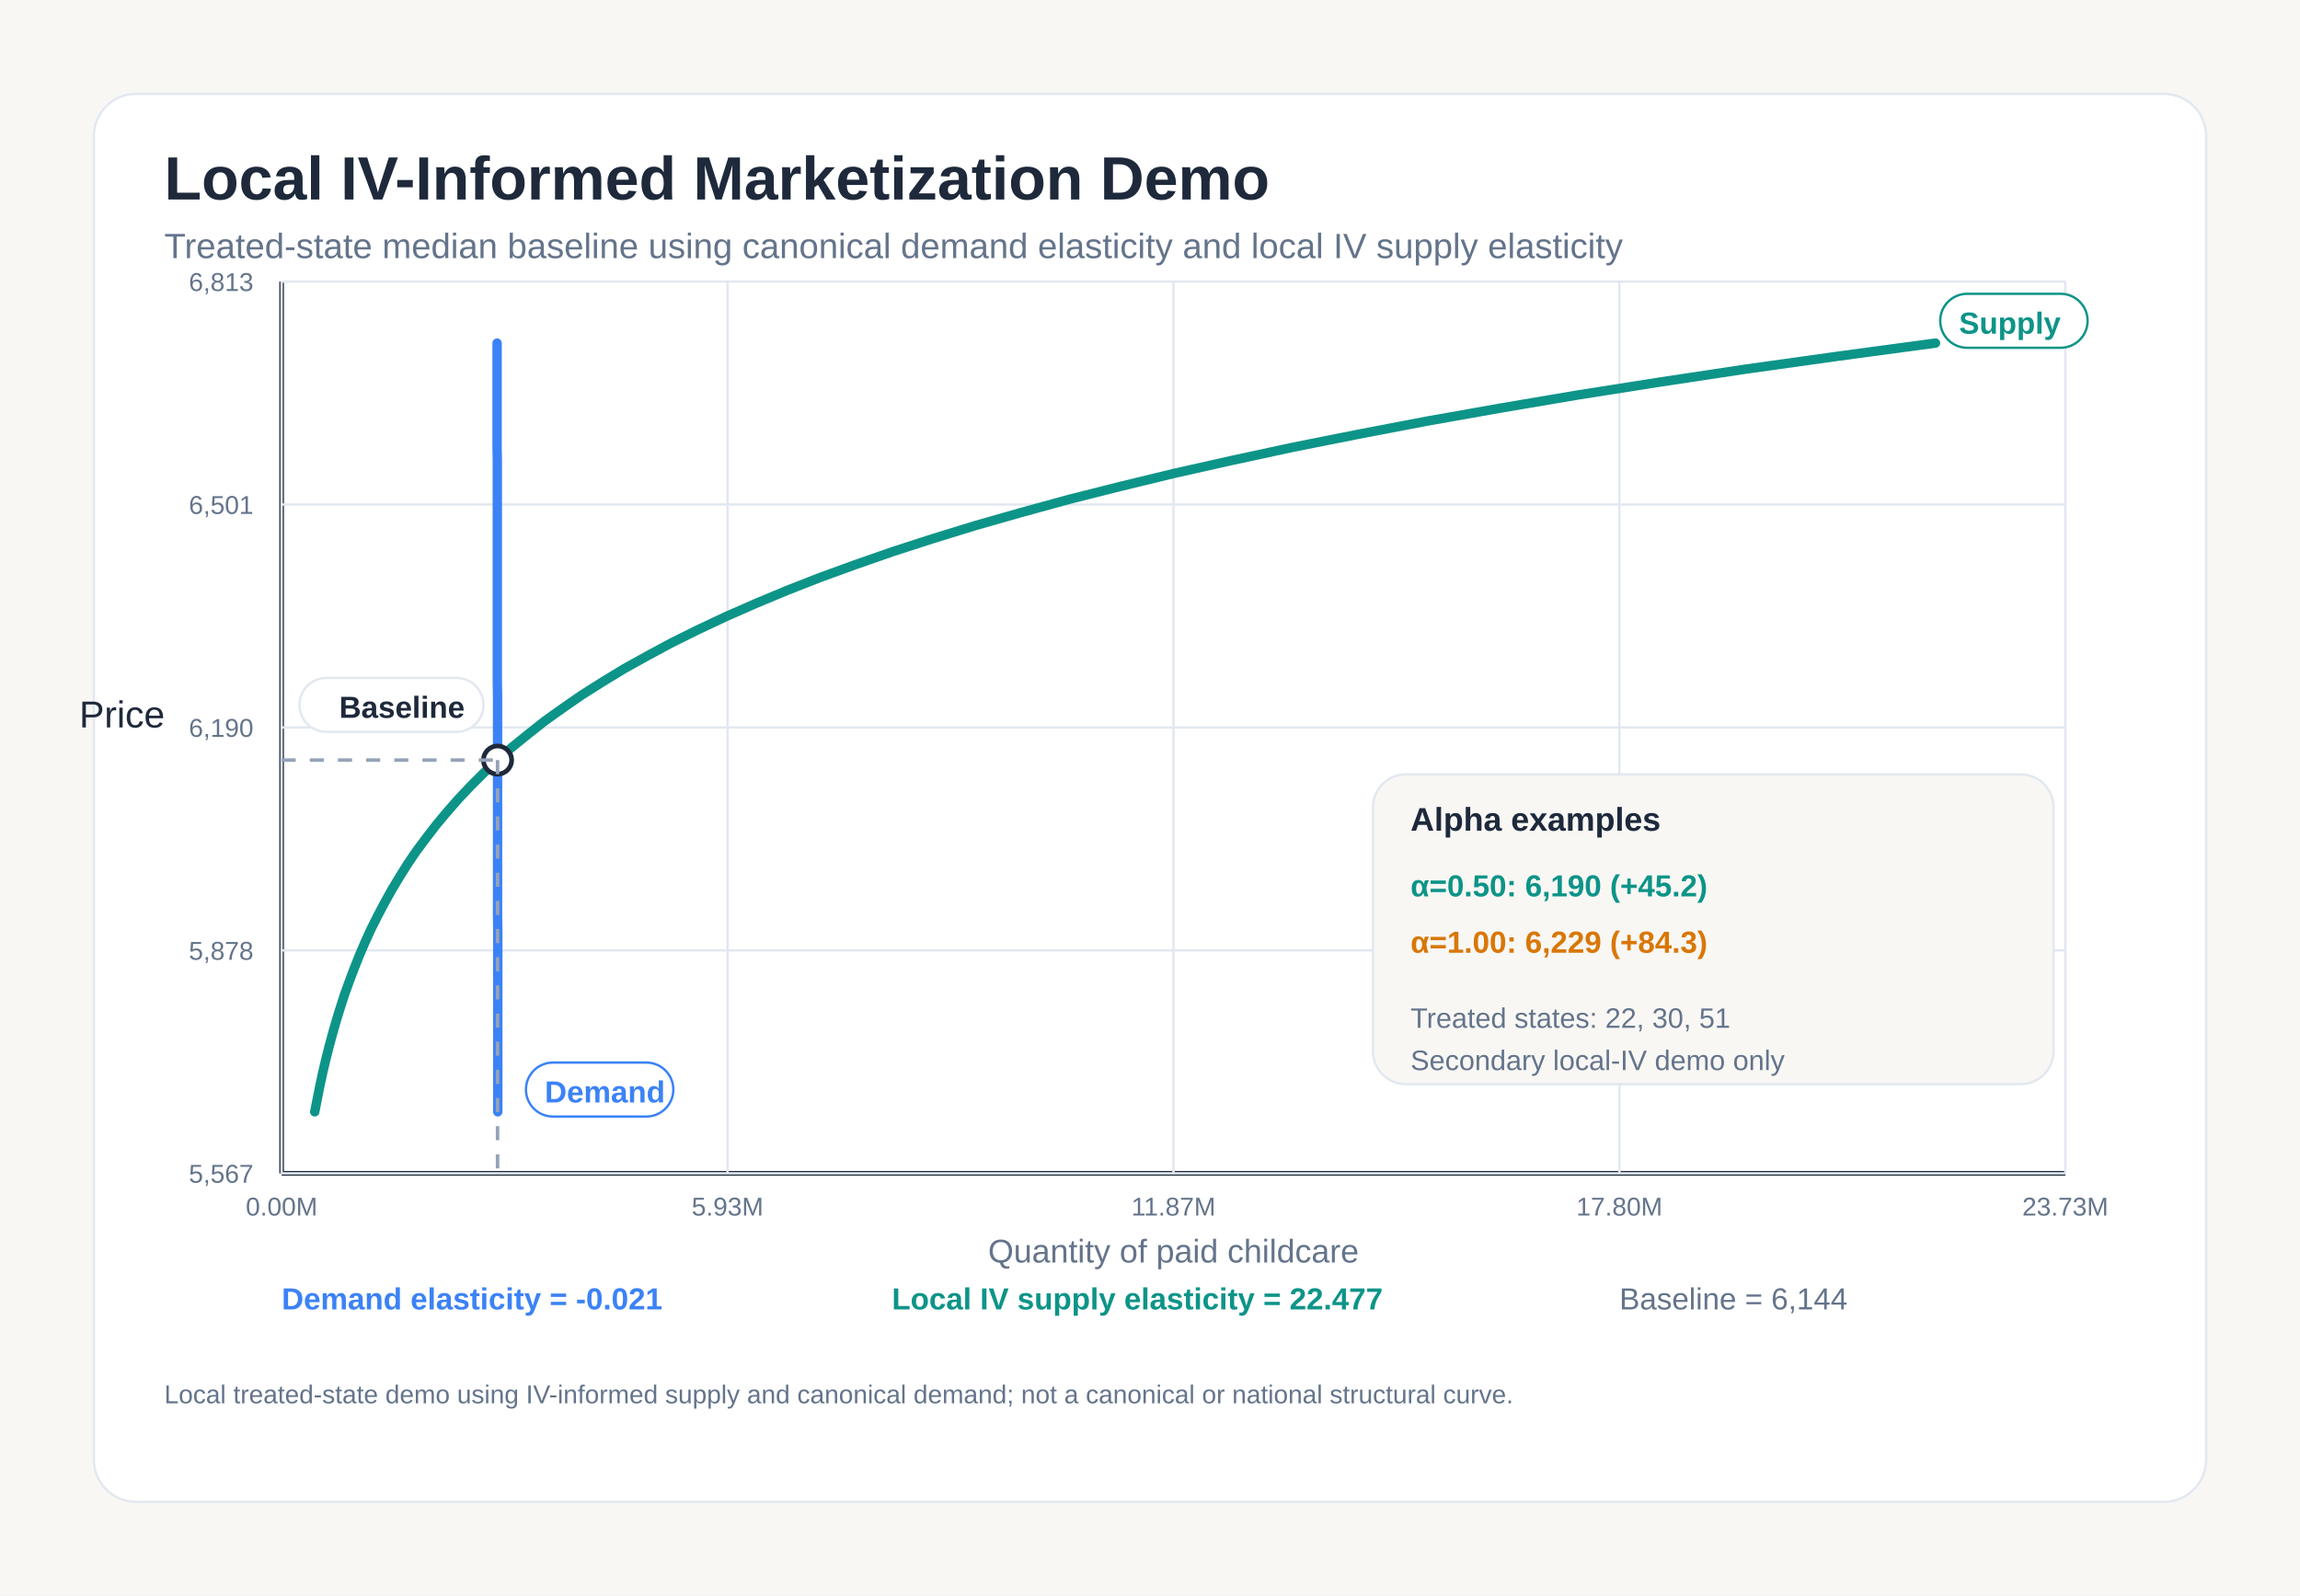
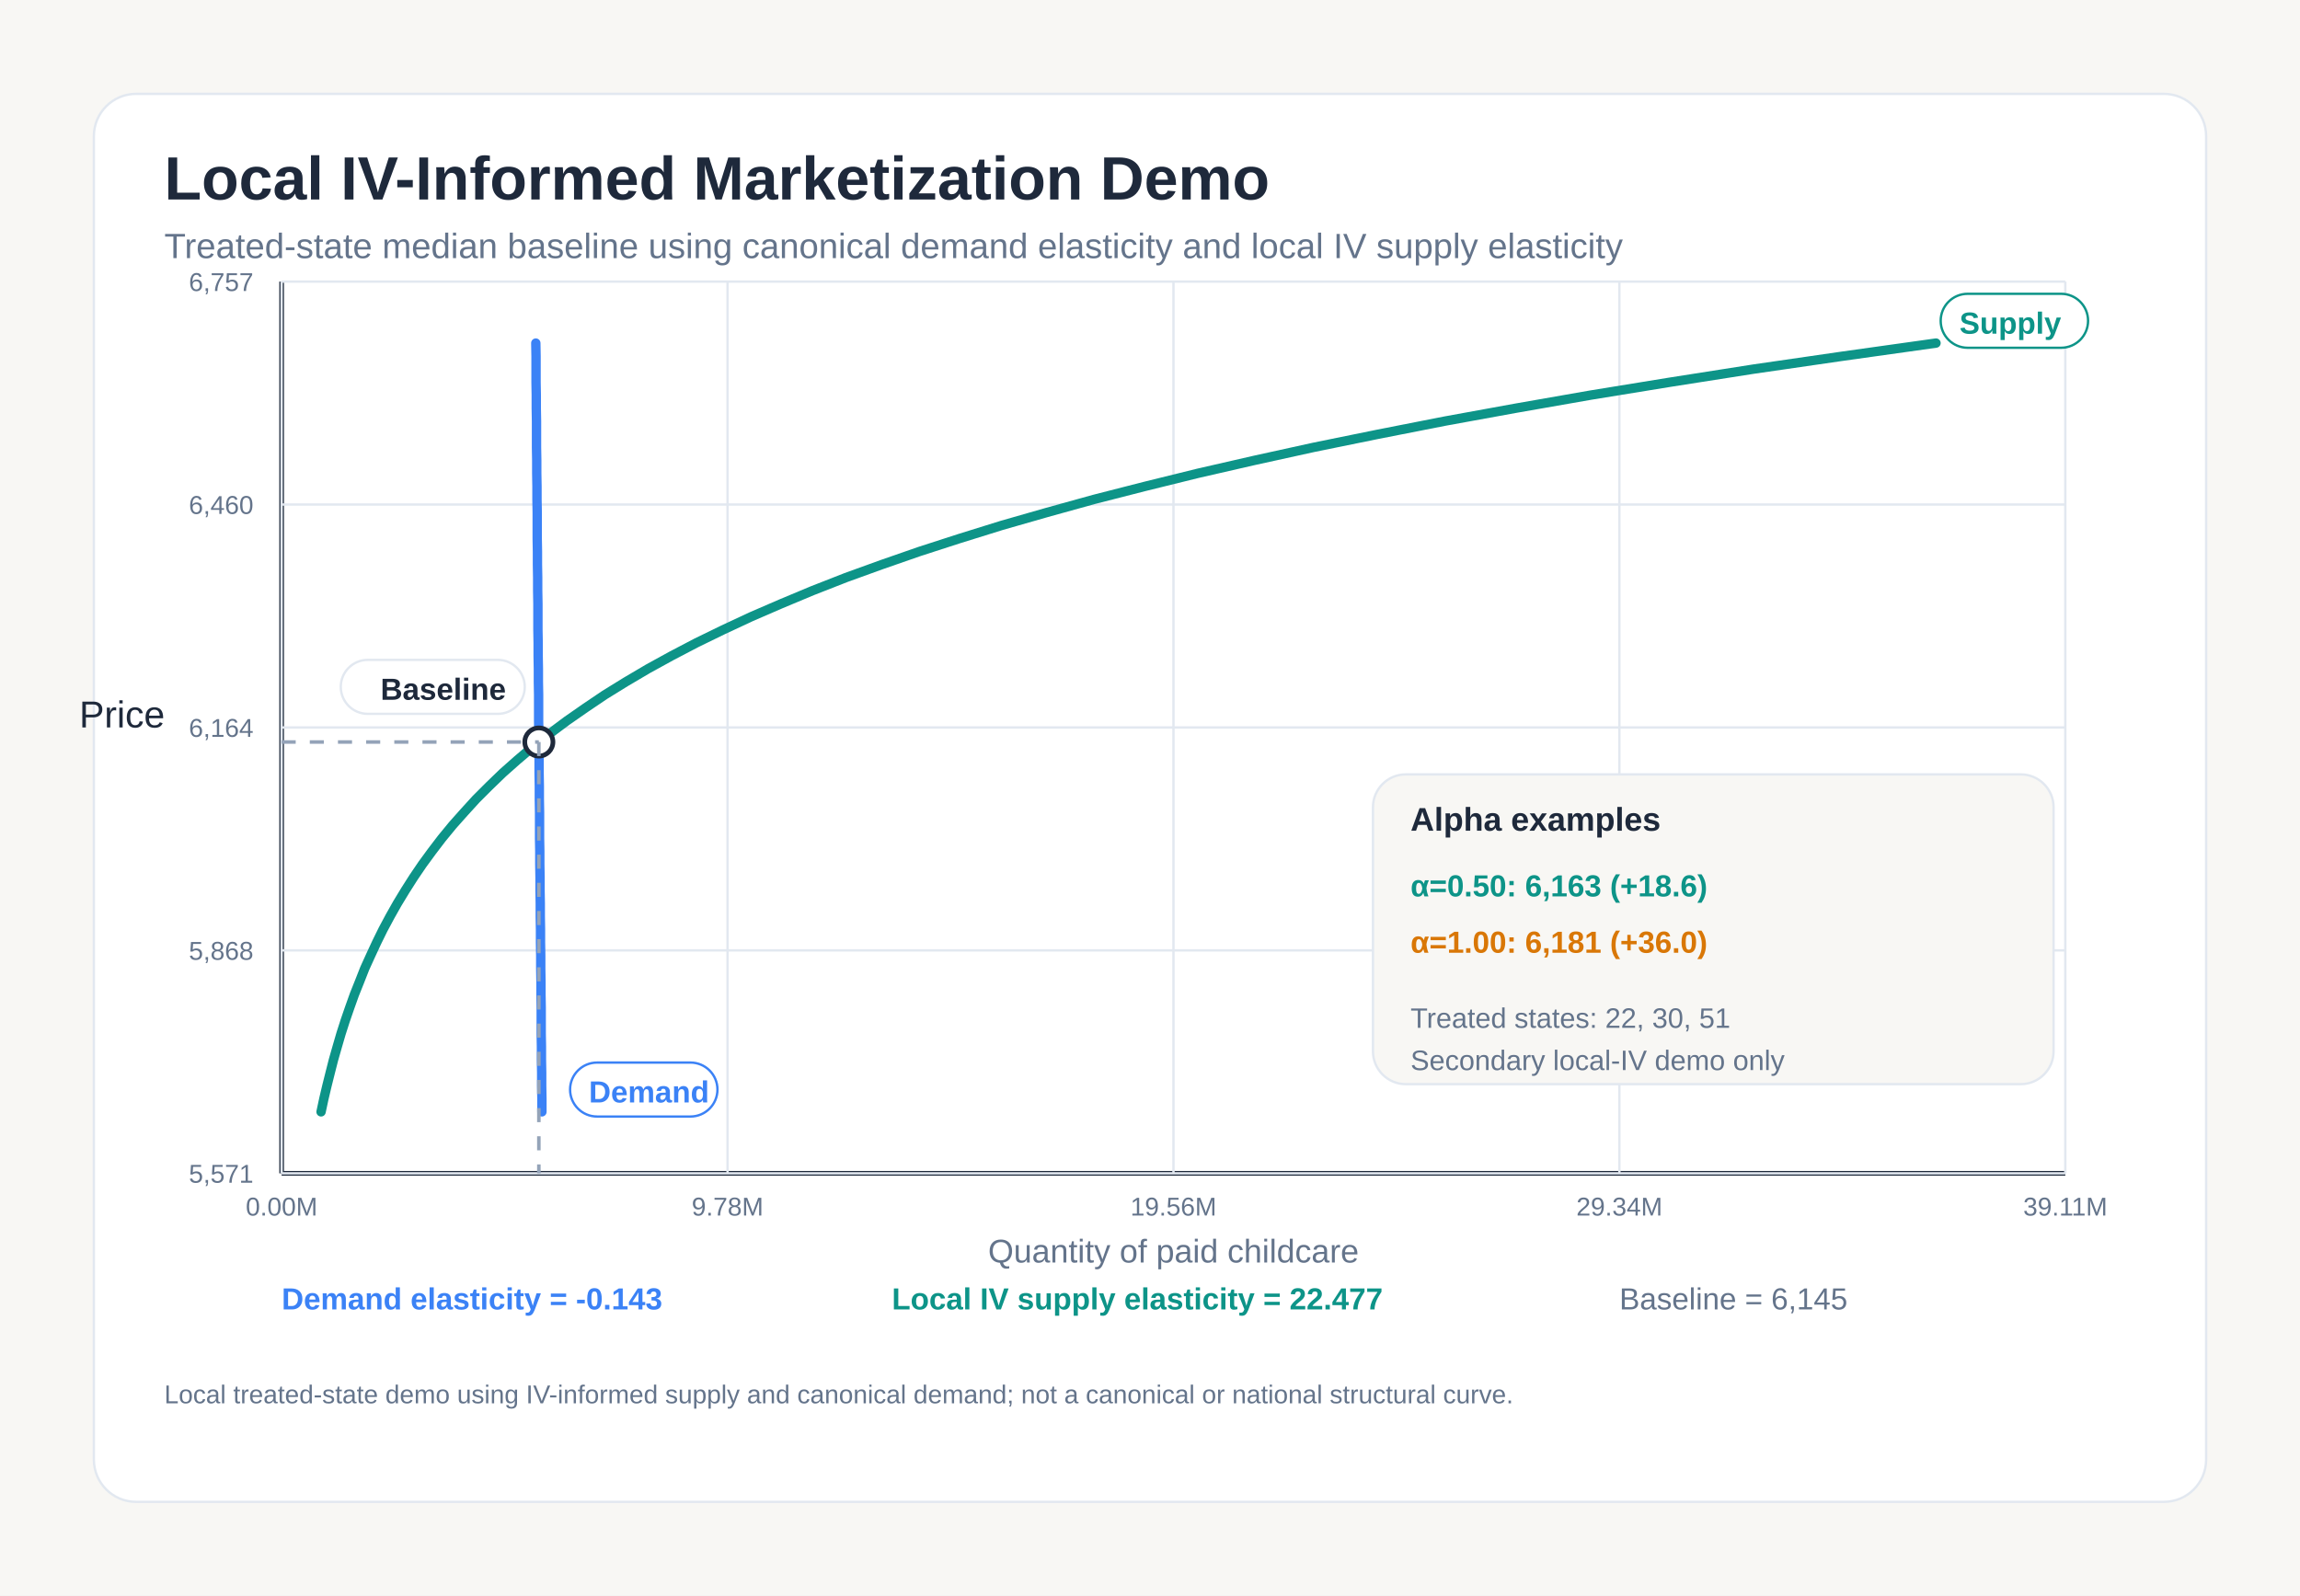
<svg xmlns="http://www.w3.org/2000/svg" width="980" height="680" viewBox="0 0 980 680" role="img">
  <rect x="0.0" y="0.0" width="980.0" height="680.0" fill="#f8f7f4" />
  <rect x="40.0" y="40.0" width="900.0" height="600.0" fill="#ffffff" stroke="#e2e8f0" stroke-width="1" rx="18" ry="18" />
  <text x="70.0" y="85.0" font-family="Arial, sans-serif" font-size="26" font-weight="700" fill="#1e293b" text-anchor="start">Local IV-Informed Marketization Demo</text>
  <text x="70.0" y="110.0" font-family="Arial, sans-serif" font-size="15" font-weight="400" fill="#64748b" text-anchor="start">Treated-state median baseline using canonical demand elasticity and local IV supply elasticity</text>
  <line x1="120.0" y1="500.0" x2="880.0" y2="500.0" stroke="#1e293b" stroke-width="2" />
  <line x1="120.0" y1="120.0" x2="120.0" y2="500.0" stroke="#1e293b" stroke-width="2" />
  <text x="52.0" y="310.0" font-family="Arial, sans-serif" font-size="16" font-weight="400" fill="#1e293b" text-anchor="middle">Price</text>
  <line x1="120.0" y1="120.0" x2="120.0" y2="500.0" stroke="#e2e8f0" stroke-width="1" />
  <text x="120.0" y="518.0" font-family="Arial, sans-serif" font-size="11" font-weight="400" fill="#64748b" text-anchor="middle">0.00M</text>
  <line x1="310.0" y1="120.0" x2="310.0" y2="500.0" stroke="#e2e8f0" stroke-width="1" />
-   <text x="310.0" y="518.0" font-family="Arial, sans-serif" font-size="11" font-weight="400" fill="#64748b" text-anchor="middle">5.93M</text>
+   <text x="310.0" y="518.0" font-family="Arial, sans-serif" font-size="11" font-weight="400" fill="#64748b" text-anchor="middle">9.78M</text>
  <line x1="500.0" y1="120.0" x2="500.0" y2="500.0" stroke="#e2e8f0" stroke-width="1" />
-   <text x="500.0" y="518.0" font-family="Arial, sans-serif" font-size="11" font-weight="400" fill="#64748b" text-anchor="middle">11.87M</text>
+   <text x="500.0" y="518.0" font-family="Arial, sans-serif" font-size="11" font-weight="400" fill="#64748b" text-anchor="middle">19.56M</text>
  <line x1="690.0" y1="120.0" x2="690.0" y2="500.0" stroke="#e2e8f0" stroke-width="1" />
-   <text x="690.0" y="518.0" font-family="Arial, sans-serif" font-size="11" font-weight="400" fill="#64748b" text-anchor="middle">17.80M</text>
+   <text x="690.0" y="518.0" font-family="Arial, sans-serif" font-size="11" font-weight="400" fill="#64748b" text-anchor="middle">29.34M</text>
  <line x1="880.0" y1="120.0" x2="880.0" y2="500.0" stroke="#e2e8f0" stroke-width="1" />
-   <text x="880.0" y="518.0" font-family="Arial, sans-serif" font-size="11" font-weight="400" fill="#64748b" text-anchor="middle">23.73M</text>
+   <text x="880.0" y="518.0" font-family="Arial, sans-serif" font-size="11" font-weight="400" fill="#64748b" text-anchor="middle">39.11M</text>
  <line x1="120.0" y1="500.0" x2="880.0" y2="500.0" stroke="#e2e8f0" stroke-width="1" />
-   <text x="108.0" y="504.0" font-family="Arial, sans-serif" font-size="11" font-weight="400" fill="#64748b" text-anchor="end">5,567</text>
+   <text x="108.0" y="504.0" font-family="Arial, sans-serif" font-size="11" font-weight="400" fill="#64748b" text-anchor="end">5,571</text>
  <line x1="120.0" y1="405.0" x2="880.0" y2="405.0" stroke="#e2e8f0" stroke-width="1" />
-   <text x="108.0" y="409.0" font-family="Arial, sans-serif" font-size="11" font-weight="400" fill="#64748b" text-anchor="end">5,878</text>
+   <text x="108.0" y="409.0" font-family="Arial, sans-serif" font-size="11" font-weight="400" fill="#64748b" text-anchor="end">5,868</text>
  <line x1="120.0" y1="310.0" x2="880.0" y2="310.0" stroke="#e2e8f0" stroke-width="1" />
-   <text x="108.0" y="314.0" font-family="Arial, sans-serif" font-size="11" font-weight="400" fill="#64748b" text-anchor="end">6,190</text>
+   <text x="108.0" y="314.0" font-family="Arial, sans-serif" font-size="11" font-weight="400" fill="#64748b" text-anchor="end">6,164</text>
  <line x1="120.0" y1="215.0" x2="880.0" y2="215.0" stroke="#e2e8f0" stroke-width="1" />
-   <text x="108.0" y="219.0" font-family="Arial, sans-serif" font-size="11" font-weight="400" fill="#64748b" text-anchor="end">6,501</text>
+   <text x="108.0" y="219.0" font-family="Arial, sans-serif" font-size="11" font-weight="400" fill="#64748b" text-anchor="end">6,460</text>
  <line x1="120.0" y1="120.0" x2="880.0" y2="120.0" stroke="#e2e8f0" stroke-width="1" />
-   <text x="108.0" y="124.0" font-family="Arial, sans-serif" font-size="11" font-weight="400" fill="#64748b" text-anchor="end">6,813</text>
+   <text x="108.0" y="124.0" font-family="Arial, sans-serif" font-size="11" font-weight="400" fill="#64748b" text-anchor="end">6,757</text>
  <text x="500.0" y="538.0" font-family="Arial, sans-serif" font-size="14" font-weight="400" fill="#64748b" text-anchor="middle">Quantity of paid childcare</text>
-   <polyline points="134.1,473.8 135.2,468.2 136.3,462.7 137.5,457.1 138.8,451.6 140.2,446.0 141.7,440.5 143.3,434.9 145.0,429.4 146.8,423.8 148.8,418.3 150.9,412.7 153.1,407.2 155.5,401.6 158.0,396.1 160.8,390.5 163.7,385.0 166.8,379.4 170.1,373.9 173.6,368.3 177.4,362.7 181.5,357.2 185.8,351.6 190.4,346.1 195.3,340.5 200.5,335.0 206.1,329.4 212.0,323.9 218.3,318.3 225.1,312.8 232.2,307.2 239.9,301.7 248.0,296.1 256.7,290.6 265.9,285.0 275.8,279.5 286.2,273.9 297.3,268.4 309.2,262.8 321.7,257.3 335.1,251.7 349.4,246.1 364.5,240.6 380.6,235.0 397.6,229.5 415.8,223.9 435.1,218.4 455.5,212.8 477.3,207.3 500.4,201.7 524.9,196.2 550.9,190.6 578.5,185.1 607.8,179.5 638.8,174.0 671.8,168.4 706.7,162.9 743.8,157.3 783.1,151.8 824.7,146.2" fill="none" stroke="#0d9488" stroke-width="4" stroke-linecap="round" stroke-linejoin="round" />
-   <polyline points="212.1,473.8 212.1,468.2 212.1,462.7 212.1,457.1 212.1,451.6 212.1,446.0 212.1,440.5 212.1,434.9 212.1,429.4 212.1,423.8 212.1,418.3 212.1,412.7 212.1,407.2 212.1,401.6 212.1,396.1 212.0,390.5 212.0,385.0 212.0,379.4 212.0,373.9 212.0,368.3 212.0,362.7 212.0,357.2 212.0,351.6 212.0,346.1 212.0,340.5 212.0,335.0 212.0,329.4 212.0,323.9 212.0,318.3 212.0,312.8 212.0,307.2 212.0,301.7 212.0,296.1 211.9,290.6 211.9,285.0 211.9,279.5 211.9,273.9 211.9,268.4 211.9,262.8 211.9,257.3 211.9,251.7 211.9,246.1 211.9,240.6 211.9,235.0 211.9,229.5 211.9,223.9 211.9,218.4 211.9,212.8 211.9,207.3 211.9,201.7 211.9,196.2 211.8,190.6 211.8,185.1 211.8,179.5 211.8,174.0 211.8,168.4 211.8,162.9 211.8,157.3 211.8,151.8 211.8,146.2" fill="none" stroke="#3b82f6" stroke-width="4" stroke-linecap="round" stroke-linejoin="round" />
-   <circle cx="212.0" cy="323.9" r="6.0" fill="#ffffff" stroke="#1e293b" stroke-width="2" />
-   <line x1="212.0" y1="323.9" x2="212.0" y2="500.0" stroke="#94a3b8" stroke-width="1.5" stroke-dasharray="6 6" />
-   <line x1="120.0" y1="323.9" x2="212.0" y2="323.9" stroke="#94a3b8" stroke-width="1.5" stroke-dasharray="6 6" />
-   <rect x="224.1" y="452.8" width="62.8" height="23.0" fill="#ffffff" stroke="#3b82f6" stroke-width="1" rx="11.5" ry="11.5" />
-   <text x="232.1" y="469.8" font-family="Arial, sans-serif" font-size="13" font-weight="600" fill="#3b82f6" text-anchor="start">Demand</text>
-   <rect x="826.7" y="125.2" width="62.8" height="23.0" fill="#ffffff" stroke="#0d9488" stroke-width="1" rx="11.5" ry="11.5" />
-   <text x="834.7" y="142.2" font-family="Arial, sans-serif" font-size="13" font-weight="600" fill="#0d9488" text-anchor="start">Supply</text>
-   <rect x="127.6" y="288.9" width="78.4" height="23.0" fill="#ffffff" stroke="#e2e8f0" stroke-width="1" rx="11.5" ry="11.5" />
-   <text x="198.0" y="305.9" font-family="Arial, sans-serif" font-size="13" font-weight="600" fill="#1e293b" text-anchor="end">Baseline</text>
+   <polyline points="136.8,473.8 138.0,468.2 139.3,462.7 140.7,457.1 142.1,451.6 143.7,446.0 145.3,440.5 147.1,434.9 149.0,429.4 151.0,423.8 153.2,418.3 155.4,412.7 157.9,407.2 160.5,401.6 163.2,396.1 166.2,390.5 169.3,385.0 172.7,379.4 176.2,373.9 180.0,368.3 184.1,362.7 188.3,357.2 192.9,351.6 197.8,346.1 202.9,340.5 208.4,335.0 214.2,329.4 220.4,323.9 227.0,318.3 234.0,312.8 241.5,307.2 249.4,301.7 257.7,296.1 266.6,290.6 276.1,285.0 286.1,279.5 296.8,273.9 308.1,268.4 320.1,262.8 332.8,257.3 346.2,251.7 360.5,246.1 375.7,240.6 391.8,235.0 408.8,229.5 426.8,223.9 446.0,218.4 466.2,212.8 487.7,207.3 510.4,201.7 534.4,196.2 559.9,190.6 586.9,185.1 615.4,179.5 645.6,174.0 677.6,168.4 711.4,162.9 747.1,157.3 785.0,151.8 824.9,146.2" fill="none" stroke="#0d9488" stroke-width="4" stroke-linecap="round" stroke-linejoin="round" />
+   <polyline points="230.9,473.8 230.9,468.2 230.8,462.7 230.8,457.1 230.7,451.6 230.7,446.0 230.6,440.5 230.6,434.9 230.6,429.4 230.5,423.8 230.5,418.3 230.4,412.7 230.4,407.2 230.3,401.6 230.3,396.1 230.2,390.5 230.2,385.0 230.1,379.4 230.1,373.9 230.0,368.3 230.0,362.7 229.9,357.2 229.9,351.6 229.9,346.1 229.8,340.5 229.8,335.0 229.7,329.4 229.7,323.9 229.6,318.3 229.6,312.8 229.5,307.2 229.5,301.7 229.5,296.1 229.4,290.6 229.4,285.0 229.3,279.5 229.3,273.9 229.2,268.4 229.2,262.8 229.2,257.3 229.1,251.7 229.1,246.1 229.0,240.6 229.0,235.0 228.9,229.5 228.9,223.9 228.9,218.4 228.8,212.8 228.8,207.3 228.7,201.7 228.7,196.2 228.6,190.6 228.6,185.1 228.6,179.5 228.5,174.0 228.5,168.4 228.4,162.9 228.4,157.3 228.4,151.8 228.3,146.2" fill="none" stroke="#3b82f6" stroke-width="4" stroke-linecap="round" stroke-linejoin="round" />
+   <circle cx="229.6" cy="316.2" r="6.0" fill="#ffffff" stroke="#1e293b" stroke-width="2" />
+   <line x1="229.6" y1="316.2" x2="229.6" y2="500.0" stroke="#94a3b8" stroke-width="1.5" stroke-dasharray="6 6" />
+   <line x1="120.0" y1="316.2" x2="229.6" y2="316.2" stroke="#94a3b8" stroke-width="1.5" stroke-dasharray="6 6" />
+   <rect x="242.9" y="452.8" width="62.8" height="23.0" fill="#ffffff" stroke="#3b82f6" stroke-width="1" rx="11.5" ry="11.5" />
+   <text x="250.9" y="469.8" font-family="Arial, sans-serif" font-size="13" font-weight="600" fill="#3b82f6" text-anchor="start">Demand</text>
+   <rect x="826.9" y="125.2" width="62.8" height="23.0" fill="#ffffff" stroke="#0d9488" stroke-width="1" rx="11.5" ry="11.5" />
+   <text x="834.9" y="142.2" font-family="Arial, sans-serif" font-size="13" font-weight="600" fill="#0d9488" text-anchor="start">Supply</text>
+   <rect x="145.2" y="281.2" width="78.4" height="23.0" fill="#ffffff" stroke="#e2e8f0" stroke-width="1" rx="11.5" ry="11.5" />
+   <text x="215.6" y="298.2" font-family="Arial, sans-serif" font-size="13" font-weight="600" fill="#1e293b" text-anchor="end">Baseline</text>
  <rect x="585.0" y="330.0" width="290.0" height="132.0" fill="#f8f7f4" stroke="#e2e8f0" stroke-width="1" rx="14" ry="14" />
  <text x="601.0" y="354.0" font-family="Arial, sans-serif" font-size="14" font-weight="700" fill="#1e293b" text-anchor="start">Alpha examples</text>
-   <text x="601.0" y="382.0" font-family="Arial, sans-serif" font-size="13" font-weight="600" fill="#0d9488" text-anchor="start">α=0.50: 6,190 (+45.2)</text>
-   <text x="601.0" y="406.0" font-family="Arial, sans-serif" font-size="13" font-weight="600" fill="#d97706" text-anchor="start">α=1.00: 6,229 (+84.3)</text>
+   <text x="601.0" y="382.0" font-family="Arial, sans-serif" font-size="13" font-weight="600" fill="#0d9488" text-anchor="start">α=0.50: 6,163 (+18.6)</text>
+   <text x="601.0" y="406.0" font-family="Arial, sans-serif" font-size="13" font-weight="600" fill="#d97706" text-anchor="start">α=1.00: 6,181 (+36.0)</text>
  <text x="601.0" y="438.0" font-family="Arial, sans-serif" font-size="12" font-weight="400" fill="#64748b" text-anchor="start">Treated states: 22, 30, 51</text>
  <text x="601.0" y="456.0" font-family="Arial, sans-serif" font-size="12" font-weight="400" fill="#64748b" text-anchor="start">Secondary local-IV demo only</text>
-   <text x="120.0" y="558.0" font-family="Arial, sans-serif" font-size="13" font-weight="600" fill="#3b82f6" text-anchor="start">Demand elasticity = -0.021</text>
+   <text x="120.0" y="558.0" font-family="Arial, sans-serif" font-size="13" font-weight="600" fill="#3b82f6" text-anchor="start">Demand elasticity = -0.143</text>
  <text x="380.0" y="558.0" font-family="Arial, sans-serif" font-size="13" font-weight="600" fill="#0d9488" text-anchor="start">Local IV supply elasticity = 22.477</text>
-   <text x="690.0" y="558.0" font-family="Arial, sans-serif" font-size="13" font-weight="400" fill="#64748b" text-anchor="start">Baseline = 6,144</text>
+   <text x="690.0" y="558.0" font-family="Arial, sans-serif" font-size="13" font-weight="400" fill="#64748b" text-anchor="start">Baseline = 6,145</text>
  <text x="70.0" y="598.0" font-family="Arial, sans-serif" font-size="11" font-weight="400" fill="#64748b" text-anchor="start">Local treated-state demo using IV-informed supply and canonical demand; not a canonical or national structural curve.</text>
</svg>
